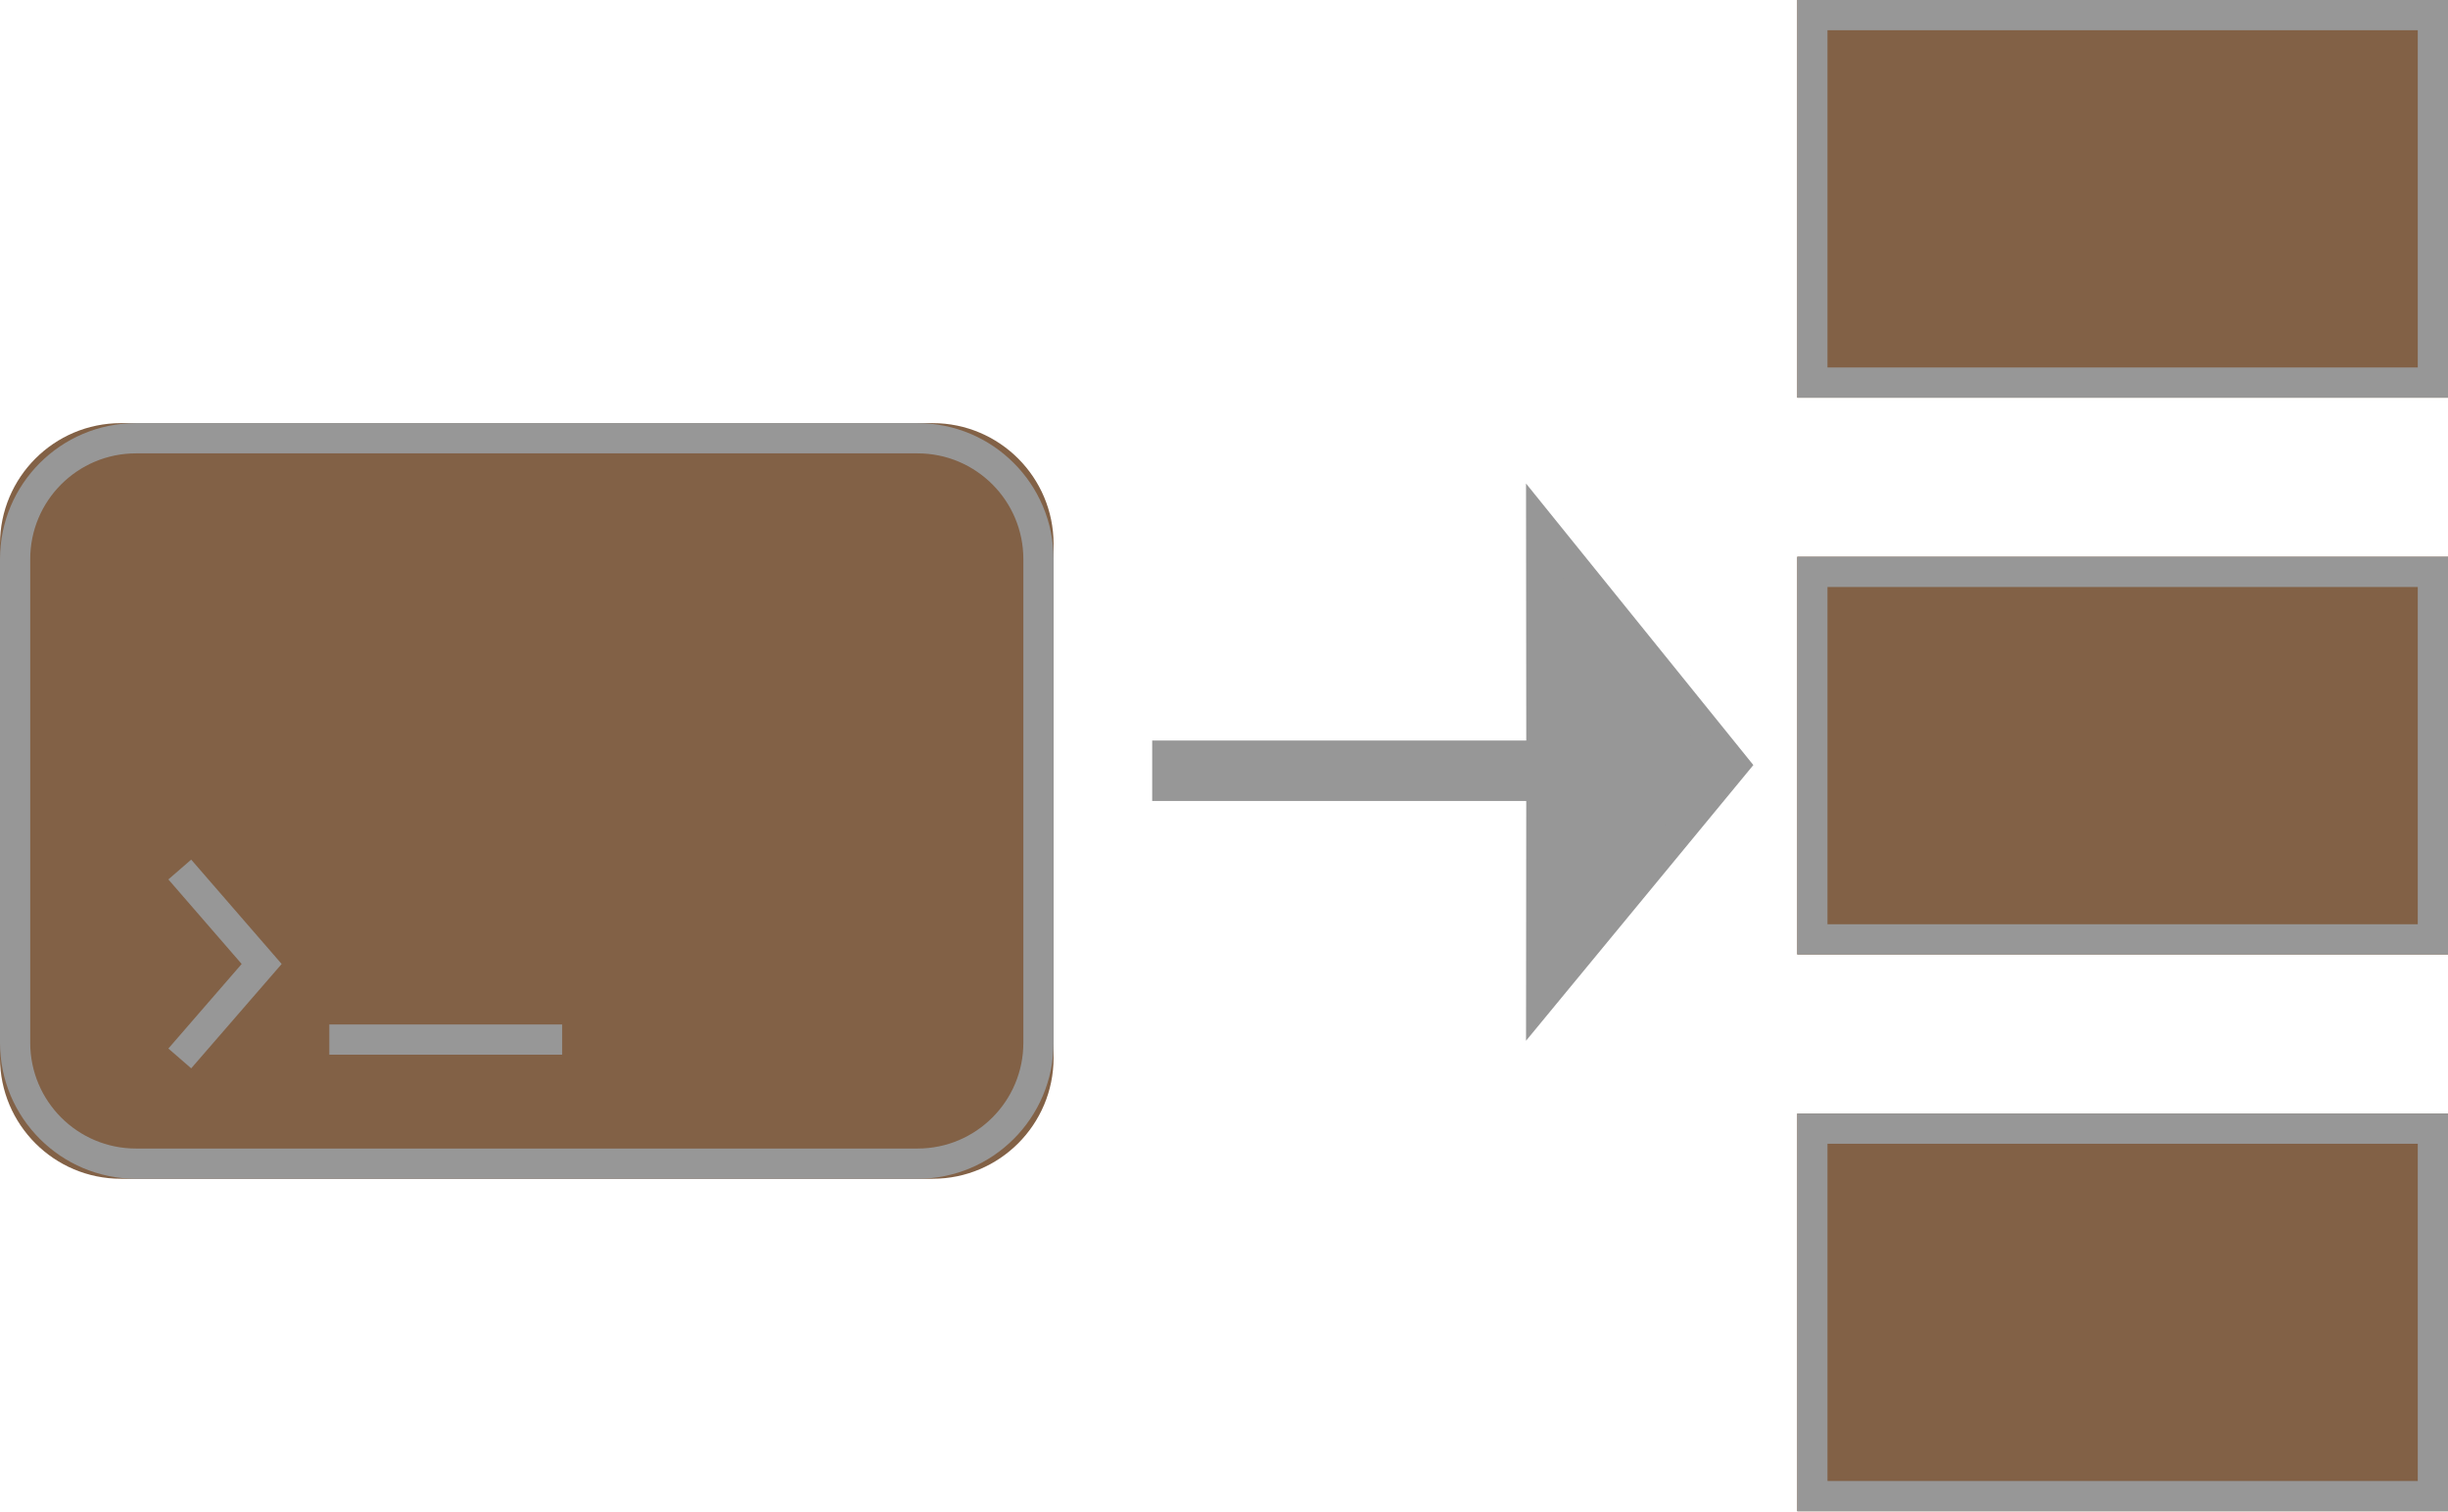
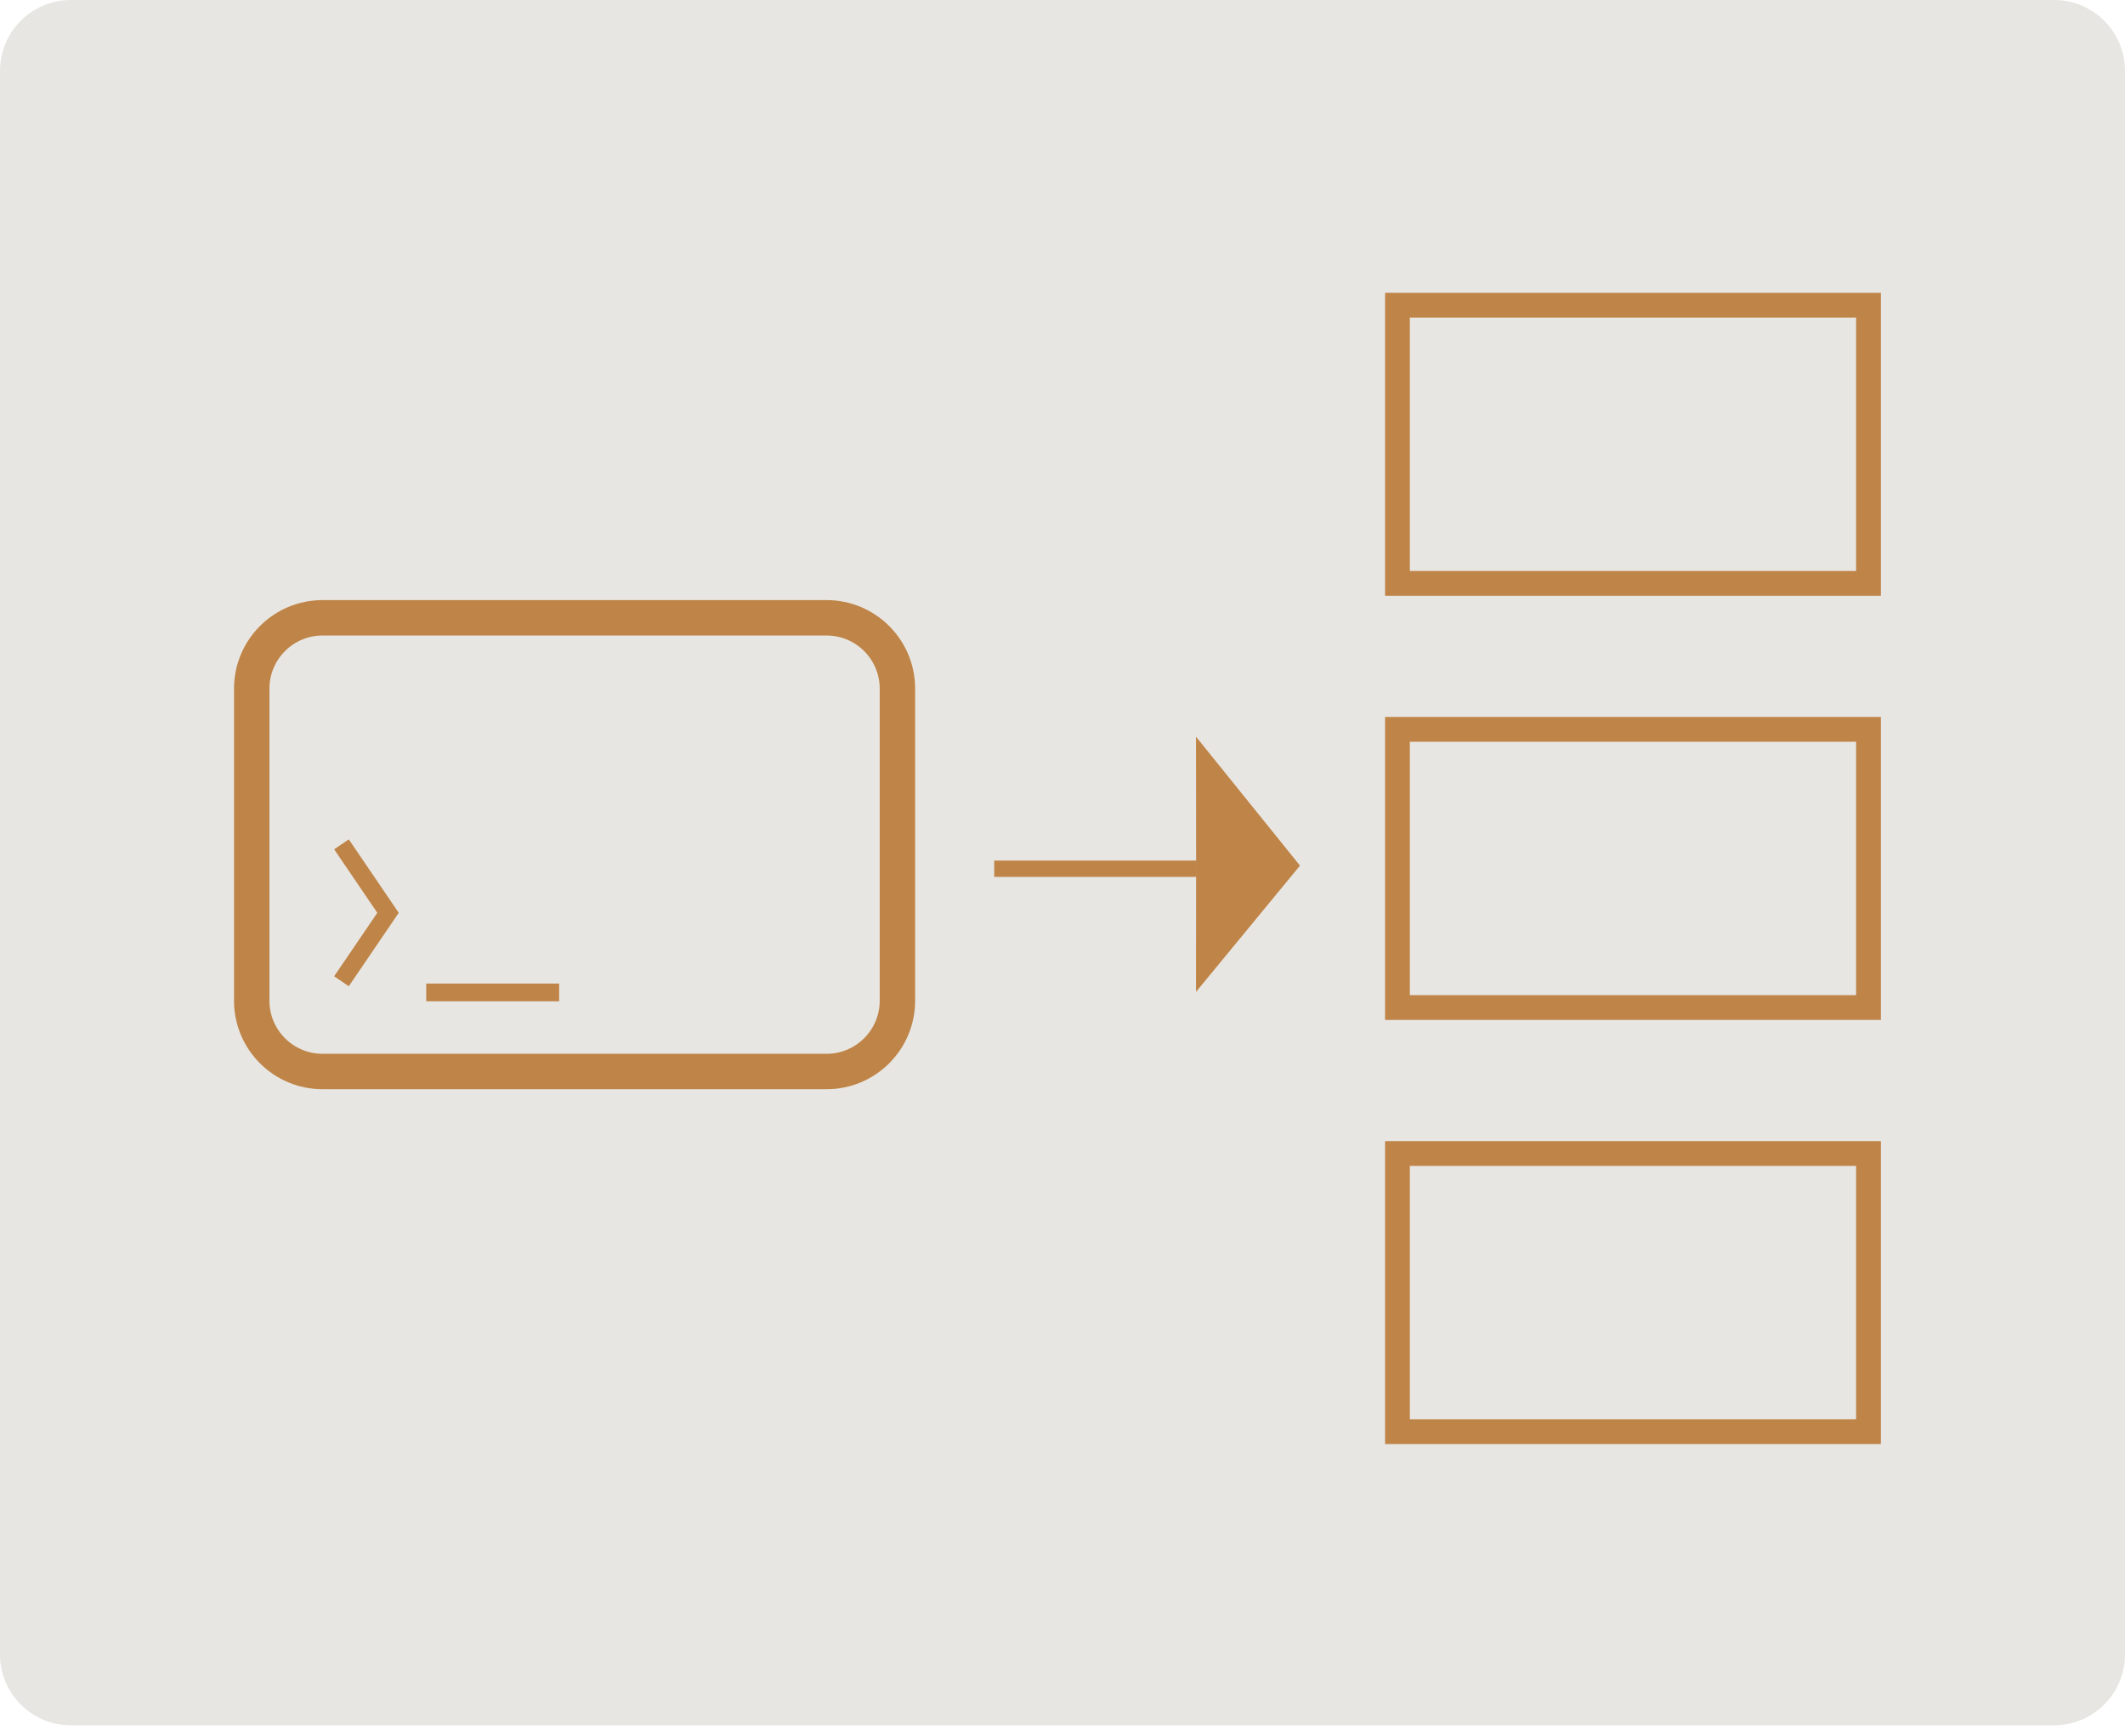
- <svg xmlns="http://www.w3.org/2000/svg" xmlns:xlink="http://www.w3.org/1999/xlink" width="81px" height="50px" viewBox="0 0 81 50" version="1.1">
-   <defs>
-     <path d="M59.468,0 L81,0 L81,13.158 L59.468,13.158 L59.468,0 Z M59.468,18.421 L81,18.421 L81,31.579 L59.468,31.579 L59.468,18.421 Z M59.468,36.842 L81,36.842 L81,50 L59.468,50 L59.468,36.842 Z" id="REPLpath-1" />
-     <rect id="REPLpath-2" x="0" y="0" width="34.861" height="25" rx="4" />
-   </defs>
-   <g id="REPLPage-1" stroke="none" stroke-width="1" fill="none" fill-rule="evenodd">
-     <g id="REPLArtboard" transform="translate(-147, -134)">
-       <g id="REPLREPL" transform="translate(147, 134)">
-         <g id="REPLCombined-Shape">
-           <use fill="#826146" fill-rule="evenodd" xlink:href="#REPLpath-1" />
-           <path stroke="#979797" stroke-width="1" d="M59.968,0.5 L80.5,0.5 L80.5,12.658 L59.968,12.658 L59.968,0.5 Z M59.968,18.921 L80.5,18.921 L80.5,31.079 L59.968,31.079 L59.968,18.921 Z M59.968,37.342 L80.5,37.342 L80.5,49.5 L59.968,49.5 L59.968,37.342 Z" />
-         </g>
-         <path d="M51.002,25.186 L50.995,17.414 L57.37,25.309 L50.995,33.04 L51.002,25.186 Z M38.624,26 L38.624,25 L51,25 L51,26 L38.624,26 Z" id="REPLCombined-Shape" stroke="#979797" fill="#979797" />
-         <g id="REPLGroup" transform="translate(0, 14)">
-           <g id="REPLRectangle-5">
-             <use fill="#826146" fill-rule="evenodd" xlink:href="#REPLpath-2" />
-             <rect stroke="#979797" stroke-width="1" x="0.5" y="0.5" width="33.861" height="24" rx="4" />
-           </g>
-           <polyline id="REPLPath-3" stroke="#979797" points="5.949 14.769 8.658 17.894 5.949 21.019" />
-           <path d="M11.397,20.395 L18.101,20.395" id="REPLLine" stroke="#979797" stroke-linecap="square" />
-         </g>
-       </g>
+ <svg xmlns="http://www.w3.org/2000/svg" width="120" height="98" viewBox="0 0 120 98">
+   <g fill="none" fill-rule="evenodd">
+     <rect width="120" height="97.412" fill="#E8E6E2" rx="4" />
+     <g transform="translate(13.215 16.533)">
+       <rect width="36.463" height="25.616" x="1" y="18.349" stroke="#BF8447" stroke-width="2" rx="4" />
+       <polyline stroke="#BF8447" points="6.068 31.139 8.697 35.005 6.068 38.87" />
+       <path stroke="#BF8447" stroke-linecap="square" d="M11.355,39.5 L17.861,39.5" />
+       <path stroke="#BF8447" stroke-width="1.4" d="M65.7,0.7 L65.7,16.405 L92.3,16.405 L92.3,0.7 L65.7,0.7 Z M65.7,24.647 L65.7,40.353 L92.3,40.353 L92.3,24.647 L65.7,24.647 Z M65.7,48.595 L65.7,64.3 L92.3,64.3 L92.3,48.595 L65.7,48.595 Z" />
+       <path fill="#BF8447" d="M54.331,32.227 L54.324,25.06 L60.196,32.34 L54.324,39.47 L54.331,32.227 Z M42.929,32.977 L42.929,32.055 L54.329,32.055 L54.329,32.977 L42.929,32.977 Z" />
    </g>
  </g>
</svg>
